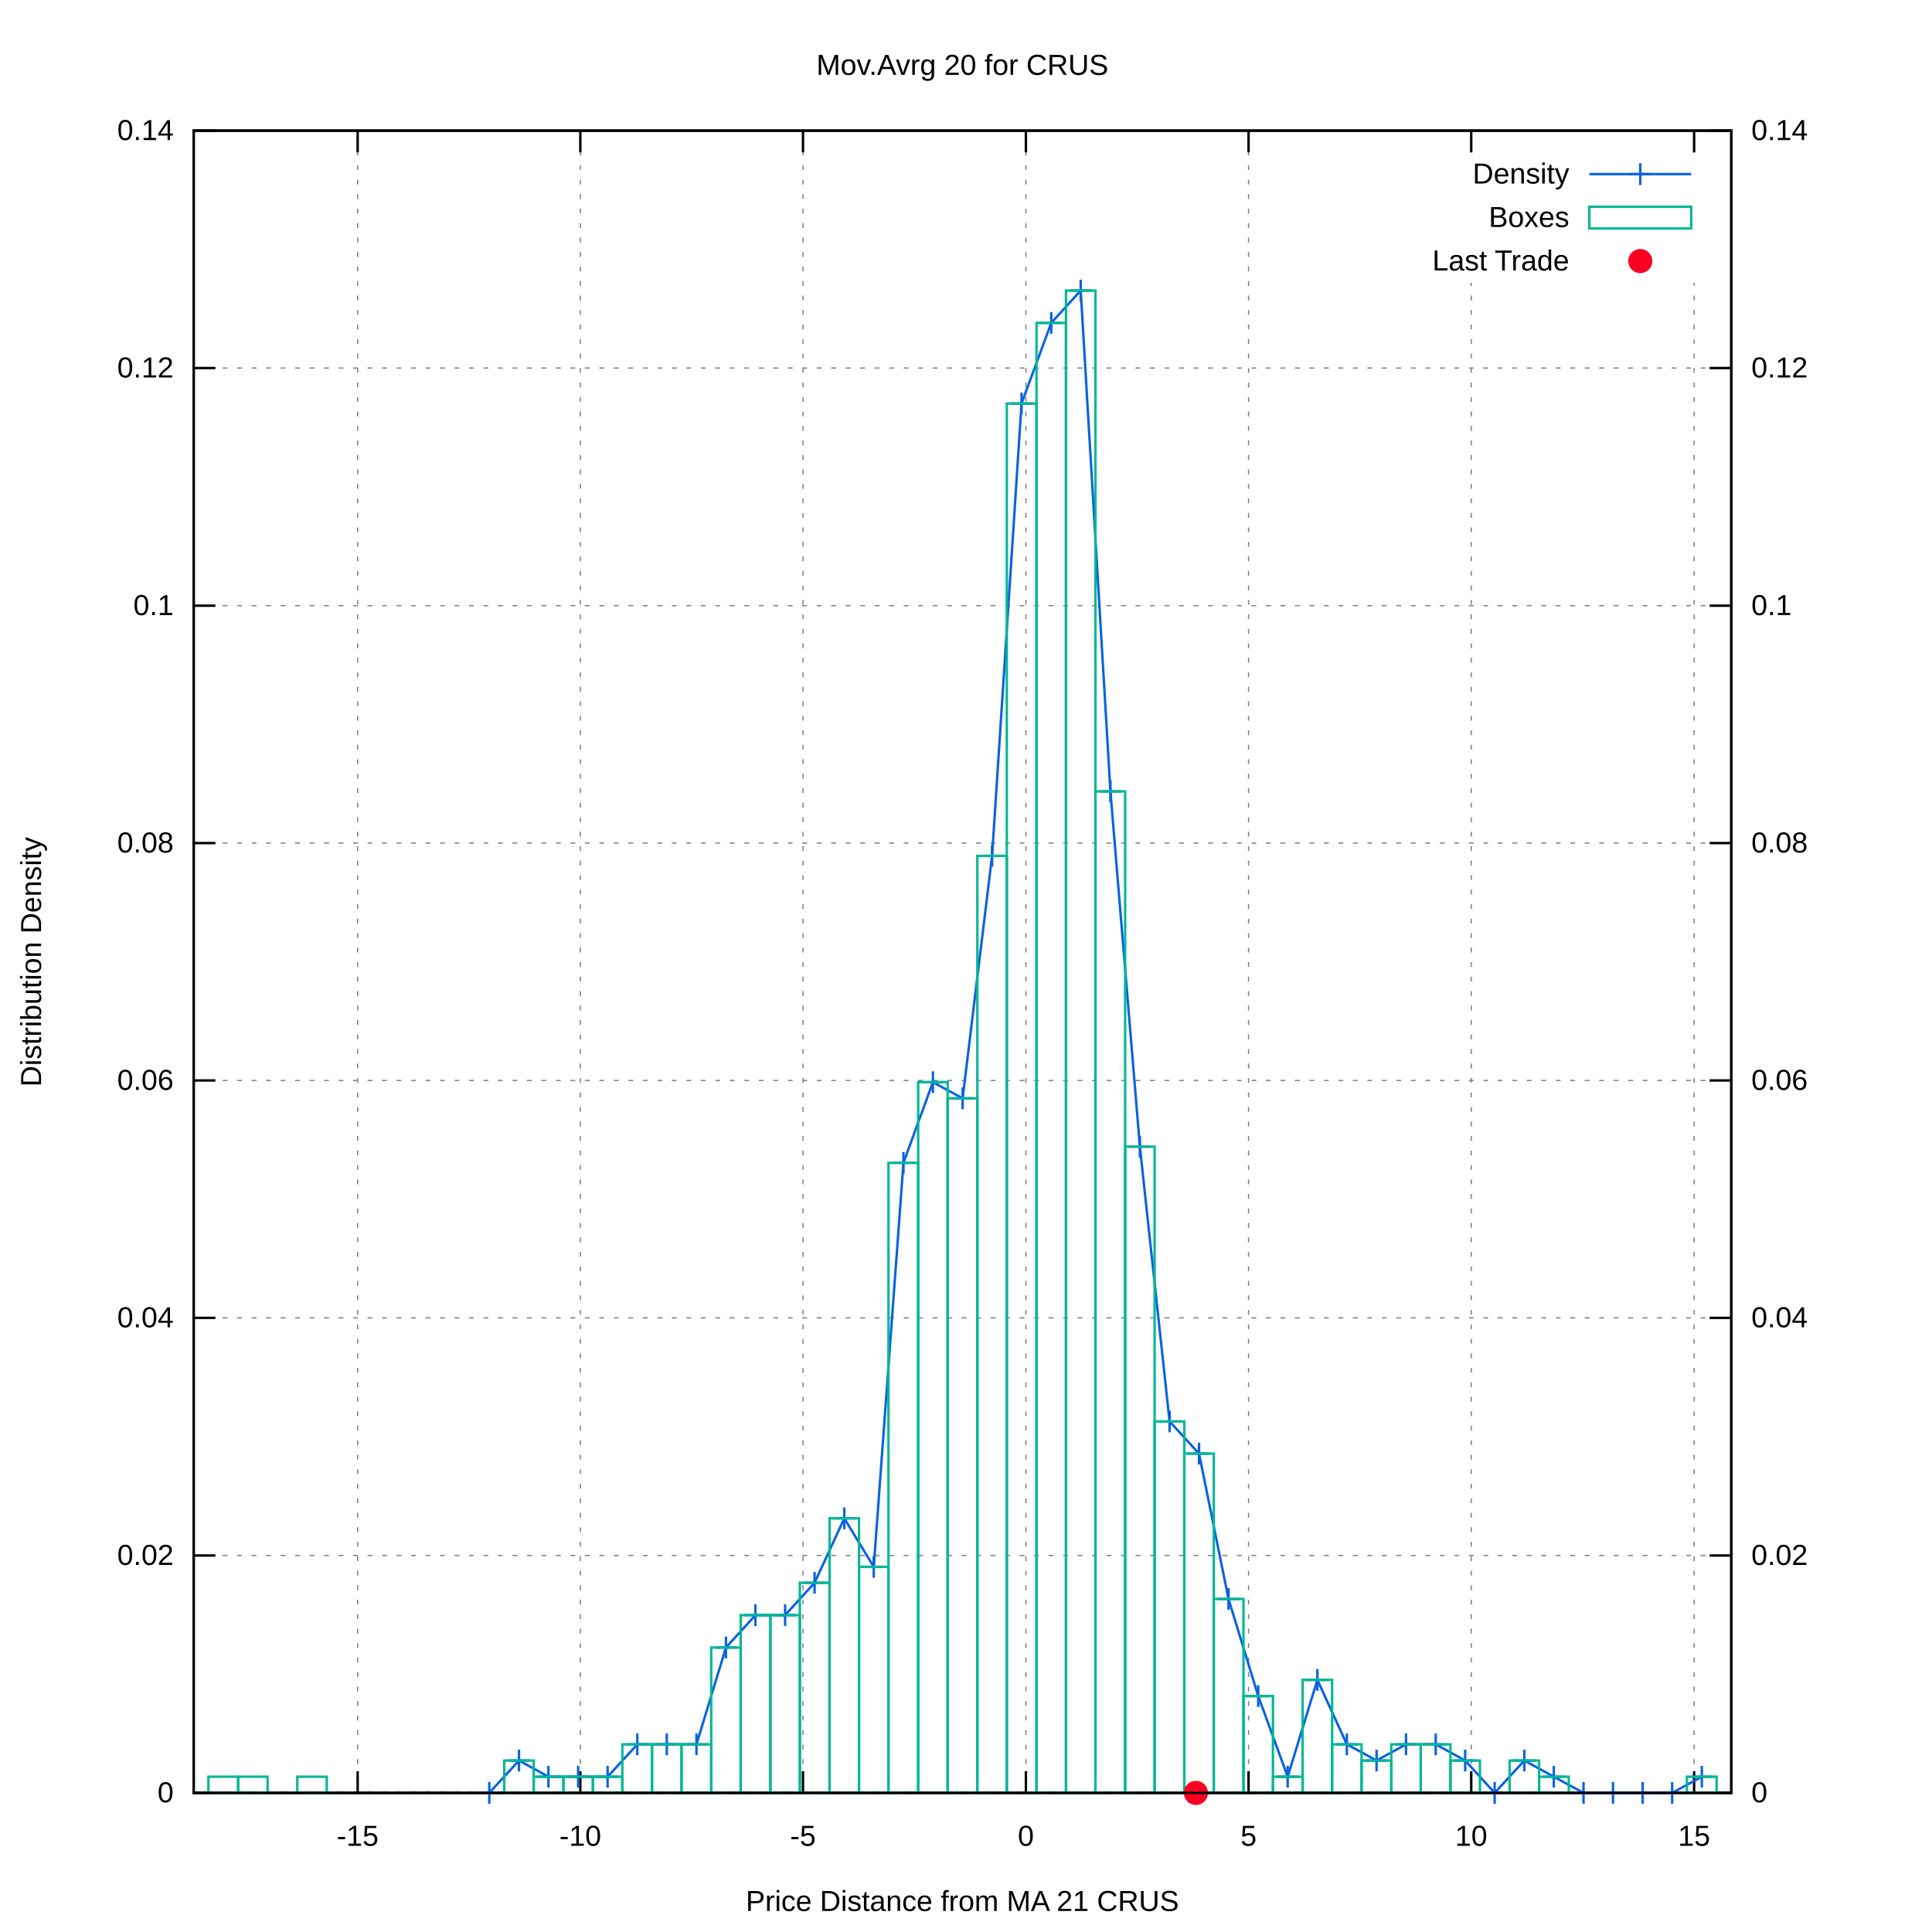
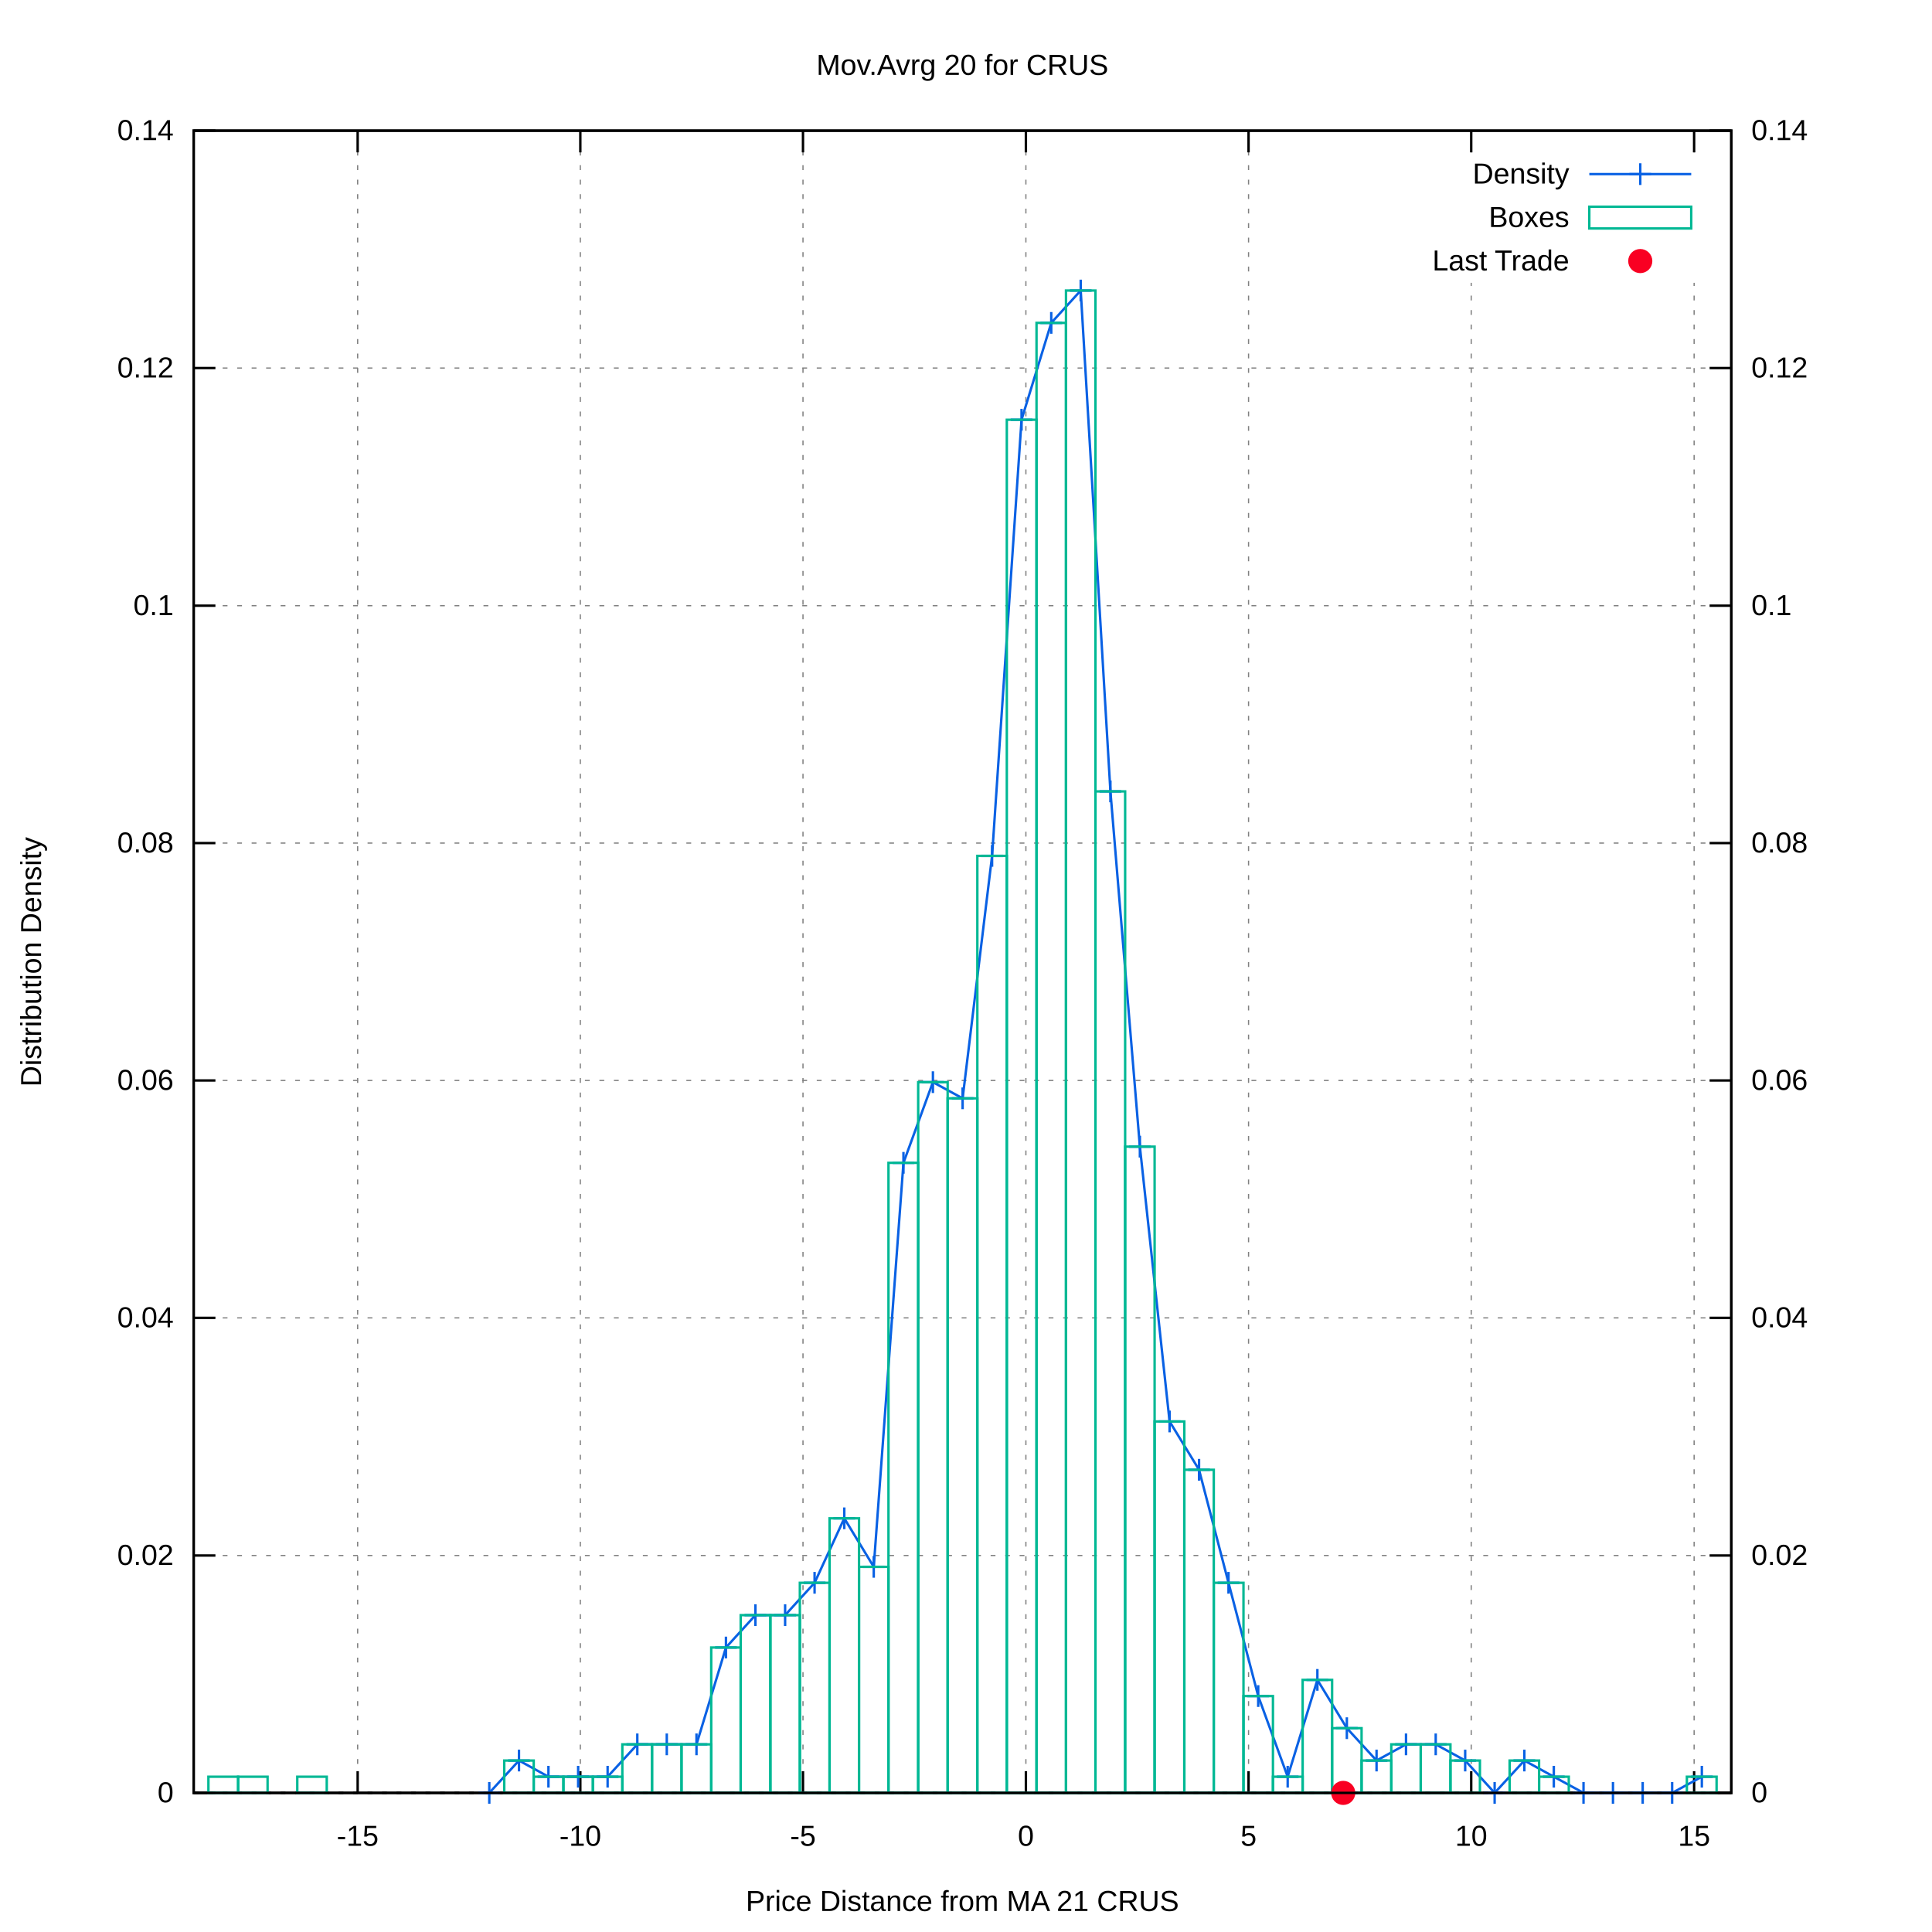
<svg xmlns="http://www.w3.org/2000/svg" xmlns:xlink="http://www.w3.org/1999/xlink" viewBox="0 0 800 800">
  <g id="gnuplot_canvas">
    <rect x="0" y="0" width="800" height="800" fill="#ffffff" />
    <defs>
      <circle id="gpDot" r="0.5" stroke-width="0.5" />
      <path id="gpPt0" stroke-width="0.222" stroke="currentColor" d="M-1,0 h2 M0,-1 v2" />
      <path id="gpPt1" stroke-width="0.222" stroke="currentColor" d="M-1,-1 L1,1 M1,-1 L-1,1" />
      <path id="gpPt2" stroke-width="0.222" stroke="currentColor" d="M-1,0 L1,0 M0,-1 L0,1 M-1,-1 L1,1 M-1,1 L1,-1" />
      <rect id="gpPt3" stroke-width="0.222" stroke="currentColor" x="-1" y="-1" width="2" height="2" />
      <rect id="gpPt4" stroke-width="0.222" stroke="currentColor" fill="currentColor" x="-1" y="-1" width="2" height="2" />
      <circle id="gpPt5" stroke-width="0.222" stroke="currentColor" cx="0" cy="0" r="1" />
      <use xlink:href="#gpPt5" id="gpPt6" fill="currentColor" stroke="none" />
      <path id="gpPt7" stroke-width="0.222" stroke="currentColor" d="M0,-1.33 L-1.33,0.67 L1.33,0.67 z" />
      <use xlink:href="#gpPt7" id="gpPt8" fill="currentColor" stroke="none" />
      <use xlink:href="#gpPt7" id="gpPt9" stroke="currentColor" transform="rotate(180)" />
      <use xlink:href="#gpPt9" id="gpPt10" fill="currentColor" stroke="none" />
      <use xlink:href="#gpPt3" id="gpPt11" stroke="currentColor" transform="rotate(45)" />
      <use xlink:href="#gpPt11" id="gpPt12" fill="currentColor" stroke="none" />
      <path id="gpPt13" stroke-width="0.222" stroke="currentColor" d="M0,1.330 L1.265,0.411 L0.782,-1.067 L-0.782,-1.076 L-1.265,0.411 z" />
      <use xlink:href="#gpPt13" id="gpPt14" fill="currentColor" stroke="none" />
      <filter id="textbox" filterUnits="objectBoundingBox" x="0" y="0" height="1" width="1">
        <feFlood flood-color="#FFFFFF" flood-opacity="1" result="bgnd" />
        <feComposite in="SourceGraphic" in2="bgnd" operator="atop" />
      </filter>
      <filter id="greybox" filterUnits="objectBoundingBox" x="0" y="0" height="1" width="1">
        <feFlood flood-color="lightgrey" flood-opacity="1" result="grey" />
        <feComposite in="SourceGraphic" in2="grey" operator="atop" />
      </filter>
    </defs>
    <g fill="none" color="#FFFFFF" stroke="black" stroke-width="1.00" stroke-linecap="butt" stroke-linejoin="miter">
</g>
    <g fill="none" color="black" stroke="currentColor" stroke-width="1.00" stroke-linecap="butt" stroke-linejoin="miter">
</g>
    <g fill="none" color="black" stroke="black" stroke-width="0.50" stroke-linecap="butt" stroke-linejoin="miter">
</g>
    <g fill="none" color="gray" stroke="currentColor" stroke-width="0.50" stroke-linecap="butt" stroke-linejoin="miter">
      <path stroke="gray" stroke-dasharray="2,4" class="gridline" d="M80.2,742.4 L716.9,742.4  " />
    </g>
    <g fill="none" color="gray" stroke="gray" stroke-width="1.00" stroke-linecap="butt" stroke-linejoin="miter">
</g>
    <g fill="none" color="black" stroke="currentColor" stroke-width="1.00" stroke-linecap="butt" stroke-linejoin="miter">
      <path stroke="black" d="M80.2,742.4 L89.2,742.4  " />
      <g transform="translate(71.9,746.3)" stroke="none" fill="black" font-family="arial" font-size="12.00" text-anchor="end">
        <text>
          <tspan font-family="arial"> 0</tspan>
        </text>
      </g>
    </g>
    <g fill="none" color="black" stroke="currentColor" stroke-width="1.00" stroke-linecap="butt" stroke-linejoin="miter">
</g>
    <g fill="none" color="black" stroke="black" stroke-width="0.50" stroke-linecap="butt" stroke-linejoin="miter">
</g>
    <g fill="none" color="gray" stroke="currentColor" stroke-width="0.50" stroke-linecap="butt" stroke-linejoin="miter">
      <path stroke="gray" stroke-dasharray="2,4" class="gridline" d="M80.2,644.1 L716.9,644.1  " />
    </g>
    <g fill="none" color="gray" stroke="gray" stroke-width="1.00" stroke-linecap="butt" stroke-linejoin="miter">
</g>
    <g fill="none" color="black" stroke="currentColor" stroke-width="1.00" stroke-linecap="butt" stroke-linejoin="miter">
      <path stroke="black" d="M80.2,644.1 L89.2,644.1  " />
      <g transform="translate(71.9,648.0)" stroke="none" fill="black" font-family="arial" font-size="12.00" text-anchor="end">
        <text>
          <tspan font-family="arial"> 0.02</tspan>
        </text>
      </g>
    </g>
    <g fill="none" color="black" stroke="currentColor" stroke-width="1.00" stroke-linecap="butt" stroke-linejoin="miter">
</g>
    <g fill="none" color="black" stroke="black" stroke-width="0.50" stroke-linecap="butt" stroke-linejoin="miter">
</g>
    <g fill="none" color="gray" stroke="currentColor" stroke-width="0.50" stroke-linecap="butt" stroke-linejoin="miter">
      <path stroke="gray" stroke-dasharray="2,4" class="gridline" d="M80.2,545.7 L716.9,545.7  " />
    </g>
    <g fill="none" color="gray" stroke="gray" stroke-width="1.00" stroke-linecap="butt" stroke-linejoin="miter">
</g>
    <g fill="none" color="black" stroke="currentColor" stroke-width="1.00" stroke-linecap="butt" stroke-linejoin="miter">
      <path stroke="black" d="M80.2,545.7 L89.2,545.7  " />
      <g transform="translate(71.9,549.6)" stroke="none" fill="black" font-family="arial" font-size="12.00" text-anchor="end">
        <text>
          <tspan font-family="arial"> 0.04</tspan>
        </text>
      </g>
    </g>
    <g fill="none" color="black" stroke="currentColor" stroke-width="1.00" stroke-linecap="butt" stroke-linejoin="miter">
</g>
    <g fill="none" color="black" stroke="black" stroke-width="0.50" stroke-linecap="butt" stroke-linejoin="miter">
</g>
    <g fill="none" color="gray" stroke="currentColor" stroke-width="0.50" stroke-linecap="butt" stroke-linejoin="miter">
      <path stroke="gray" stroke-dasharray="2,4" class="gridline" d="M80.2,447.4 L716.9,447.4  " />
    </g>
    <g fill="none" color="gray" stroke="gray" stroke-width="1.00" stroke-linecap="butt" stroke-linejoin="miter">
</g>
    <g fill="none" color="black" stroke="currentColor" stroke-width="1.00" stroke-linecap="butt" stroke-linejoin="miter">
      <path stroke="black" d="M80.2,447.4 L89.2,447.4  " />
      <g transform="translate(71.9,451.3)" stroke="none" fill="black" font-family="arial" font-size="12.00" text-anchor="end">
        <text>
          <tspan font-family="arial"> 0.06</tspan>
        </text>
      </g>
    </g>
    <g fill="none" color="black" stroke="currentColor" stroke-width="1.00" stroke-linecap="butt" stroke-linejoin="miter">
</g>
    <g fill="none" color="black" stroke="black" stroke-width="0.50" stroke-linecap="butt" stroke-linejoin="miter">
</g>
    <g fill="none" color="gray" stroke="currentColor" stroke-width="0.50" stroke-linecap="butt" stroke-linejoin="miter">
      <path stroke="gray" stroke-dasharray="2,4" class="gridline" d="M80.2,349.1 L716.9,349.1  " />
    </g>
    <g fill="none" color="gray" stroke="gray" stroke-width="1.00" stroke-linecap="butt" stroke-linejoin="miter">
</g>
    <g fill="none" color="black" stroke="currentColor" stroke-width="1.00" stroke-linecap="butt" stroke-linejoin="miter">
      <path stroke="black" d="M80.2,349.1 L89.2,349.1  " />
      <g transform="translate(71.9,353.0)" stroke="none" fill="black" font-family="arial" font-size="12.00" text-anchor="end">
        <text>
          <tspan font-family="arial"> 0.08</tspan>
        </text>
      </g>
    </g>
    <g fill="none" color="black" stroke="currentColor" stroke-width="1.00" stroke-linecap="butt" stroke-linejoin="miter">
</g>
    <g fill="none" color="black" stroke="black" stroke-width="0.50" stroke-linecap="butt" stroke-linejoin="miter">
</g>
    <g fill="none" color="gray" stroke="currentColor" stroke-width="0.50" stroke-linecap="butt" stroke-linejoin="miter">
      <path stroke="gray" stroke-dasharray="2,4" class="gridline" d="M80.2,250.8 L716.9,250.8  " />
    </g>
    <g fill="none" color="gray" stroke="gray" stroke-width="1.00" stroke-linecap="butt" stroke-linejoin="miter">
</g>
    <g fill="none" color="black" stroke="currentColor" stroke-width="1.00" stroke-linecap="butt" stroke-linejoin="miter">
      <path stroke="black" d="M80.2,250.8 L89.2,250.8  " />
      <g transform="translate(71.9,254.7)" stroke="none" fill="black" font-family="arial" font-size="12.00" text-anchor="end">
        <text>
          <tspan font-family="arial"> 0.1</tspan>
        </text>
      </g>
    </g>
    <g fill="none" color="black" stroke="currentColor" stroke-width="1.00" stroke-linecap="butt" stroke-linejoin="miter">
</g>
    <g fill="none" color="black" stroke="black" stroke-width="0.50" stroke-linecap="butt" stroke-linejoin="miter">
</g>
    <g fill="none" color="gray" stroke="currentColor" stroke-width="0.50" stroke-linecap="butt" stroke-linejoin="miter">
      <path stroke="gray" stroke-dasharray="2,4" class="gridline" d="M80.2,152.4 L716.9,152.4  " />
    </g>
    <g fill="none" color="gray" stroke="gray" stroke-width="1.00" stroke-linecap="butt" stroke-linejoin="miter">
</g>
    <g fill="none" color="black" stroke="currentColor" stroke-width="1.00" stroke-linecap="butt" stroke-linejoin="miter">
      <path stroke="black" d="M80.2,152.4 L89.2,152.4  " />
      <g transform="translate(71.9,156.3)" stroke="none" fill="black" font-family="arial" font-size="12.00" text-anchor="end">
        <text>
          <tspan font-family="arial"> 0.12</tspan>
        </text>
      </g>
    </g>
    <g fill="none" color="black" stroke="currentColor" stroke-width="1.00" stroke-linecap="butt" stroke-linejoin="miter">
</g>
    <g fill="none" color="black" stroke="black" stroke-width="0.50" stroke-linecap="butt" stroke-linejoin="miter">
</g>
    <g fill="none" color="gray" stroke="currentColor" stroke-width="0.50" stroke-linecap="butt" stroke-linejoin="miter">
      <path stroke="gray" stroke-dasharray="2,4" class="gridline" d="M80.2,54.1 L716.9,54.1  " />
    </g>
    <g fill="none" color="gray" stroke="gray" stroke-width="1.00" stroke-linecap="butt" stroke-linejoin="miter">
</g>
    <g fill="none" color="black" stroke="currentColor" stroke-width="1.00" stroke-linecap="butt" stroke-linejoin="miter">
      <path stroke="black" d="M80.2,54.1 L89.2,54.1  " />
      <g transform="translate(71.9,58.0)" stroke="none" fill="black" font-family="arial" font-size="12.00" text-anchor="end">
        <text>
          <tspan font-family="arial"> 0.14</tspan>
        </text>
      </g>
    </g>
    <g fill="none" color="black" stroke="currentColor" stroke-width="1.00" stroke-linecap="butt" stroke-linejoin="miter">
</g>
    <g fill="none" color="black" stroke="black" stroke-width="0.50" stroke-linecap="butt" stroke-linejoin="miter">
</g>
    <g fill="none" color="gray" stroke="currentColor" stroke-width="0.50" stroke-linecap="butt" stroke-linejoin="miter">
      <path stroke="gray" stroke-dasharray="2,4" class="gridline" d="M148.1,742.4 L148.1,54.1  " />
    </g>
    <g fill="none" color="gray" stroke="gray" stroke-width="1.00" stroke-linecap="butt" stroke-linejoin="miter">
</g>
    <g fill="none" color="black" stroke="currentColor" stroke-width="1.00" stroke-linecap="butt" stroke-linejoin="miter">
      <path stroke="black" d="M148.1,742.4 L148.1,733.4 M148.1,54.1 L148.1,63.1  " />
      <g transform="translate(148.1,764.3)" stroke="none" fill="black" font-family="arial" font-size="12.00" text-anchor="middle">
        <text>
          <tspan font-family="arial">-15</tspan>
        </text>
      </g>
    </g>
    <g fill="none" color="black" stroke="currentColor" stroke-width="1.00" stroke-linecap="butt" stroke-linejoin="miter">
</g>
    <g fill="none" color="black" stroke="black" stroke-width="0.50" stroke-linecap="butt" stroke-linejoin="miter">
</g>
    <g fill="none" color="gray" stroke="currentColor" stroke-width="0.50" stroke-linecap="butt" stroke-linejoin="miter">
      <path stroke="gray" stroke-dasharray="2,4" class="gridline" d="M240.3,742.4 L240.3,54.1  " />
    </g>
    <g fill="none" color="gray" stroke="gray" stroke-width="1.00" stroke-linecap="butt" stroke-linejoin="miter">
</g>
    <g fill="none" color="black" stroke="currentColor" stroke-width="1.00" stroke-linecap="butt" stroke-linejoin="miter">
      <path stroke="black" d="M240.3,742.4 L240.3,733.4 M240.3,54.1 L240.3,63.1  " />
      <g transform="translate(240.3,764.3)" stroke="none" fill="black" font-family="arial" font-size="12.00" text-anchor="middle">
        <text>
          <tspan font-family="arial">-10</tspan>
        </text>
      </g>
    </g>
    <g fill="none" color="black" stroke="currentColor" stroke-width="1.00" stroke-linecap="butt" stroke-linejoin="miter">
</g>
    <g fill="none" color="black" stroke="black" stroke-width="0.50" stroke-linecap="butt" stroke-linejoin="miter">
</g>
    <g fill="none" color="gray" stroke="currentColor" stroke-width="0.50" stroke-linecap="butt" stroke-linejoin="miter">
      <path stroke="gray" stroke-dasharray="2,4" class="gridline" d="M332.5,742.4 L332.5,54.1  " />
    </g>
    <g fill="none" color="gray" stroke="gray" stroke-width="1.00" stroke-linecap="butt" stroke-linejoin="miter">
</g>
    <g fill="none" color="black" stroke="currentColor" stroke-width="1.00" stroke-linecap="butt" stroke-linejoin="miter">
      <path stroke="black" d="M332.5,742.4 L332.5,733.4 M332.5,54.1 L332.5,63.1  " />
      <g transform="translate(332.5,764.3)" stroke="none" fill="black" font-family="arial" font-size="12.00" text-anchor="middle">
        <text>
          <tspan font-family="arial">-5</tspan>
        </text>
      </g>
    </g>
    <g fill="none" color="black" stroke="currentColor" stroke-width="1.00" stroke-linecap="butt" stroke-linejoin="miter">
</g>
    <g fill="none" color="black" stroke="black" stroke-width="0.50" stroke-linecap="butt" stroke-linejoin="miter">
</g>
    <g fill="none" color="gray" stroke="currentColor" stroke-width="0.50" stroke-linecap="butt" stroke-linejoin="miter">
      <path stroke="gray" stroke-dasharray="2,4" class="gridline" d="M424.8,742.4 L424.8,54.1  " />
    </g>
    <g fill="none" color="gray" stroke="gray" stroke-width="1.00" stroke-linecap="butt" stroke-linejoin="miter">
</g>
    <g fill="none" color="black" stroke="currentColor" stroke-width="1.00" stroke-linecap="butt" stroke-linejoin="miter">
      <path stroke="black" d="M424.8,742.4 L424.8,733.4 M424.8,54.1 L424.8,63.1  " />
      <g transform="translate(424.8,764.3)" stroke="none" fill="black" font-family="arial" font-size="12.00" text-anchor="middle">
        <text>
          <tspan font-family="arial"> 0</tspan>
        </text>
      </g>
    </g>
    <g fill="none" color="black" stroke="currentColor" stroke-width="1.00" stroke-linecap="butt" stroke-linejoin="miter">
</g>
    <g fill="none" color="black" stroke="black" stroke-width="0.50" stroke-linecap="butt" stroke-linejoin="miter">
</g>
    <g fill="none" color="gray" stroke="currentColor" stroke-width="0.50" stroke-linecap="butt" stroke-linejoin="miter">
      <path stroke="gray" stroke-dasharray="2,4" class="gridline" d="M517.0,742.4 L517.0,54.1  " />
    </g>
    <g fill="none" color="gray" stroke="gray" stroke-width="1.00" stroke-linecap="butt" stroke-linejoin="miter">
</g>
    <g fill="none" color="black" stroke="currentColor" stroke-width="1.00" stroke-linecap="butt" stroke-linejoin="miter">
      <path stroke="black" d="M517.0,742.4 L517.0,733.4 M517.0,54.1 L517.0,63.1  " />
      <g transform="translate(517.0,764.3)" stroke="none" fill="black" font-family="arial" font-size="12.00" text-anchor="middle">
        <text>
          <tspan font-family="arial"> 5</tspan>
        </text>
      </g>
    </g>
    <g fill="none" color="black" stroke="currentColor" stroke-width="1.00" stroke-linecap="butt" stroke-linejoin="miter">
</g>
    <g fill="none" color="black" stroke="black" stroke-width="0.50" stroke-linecap="butt" stroke-linejoin="miter">
</g>
    <g fill="none" color="gray" stroke="currentColor" stroke-width="0.50" stroke-linecap="butt" stroke-linejoin="miter">
      <path stroke="gray" stroke-dasharray="2,4" class="gridline" d="M609.2,742.4 L609.2,117.1 M609.2,63.1 L609.2,54.1  " />
    </g>
    <g fill="none" color="gray" stroke="gray" stroke-width="1.00" stroke-linecap="butt" stroke-linejoin="miter">
</g>
    <g fill="none" color="black" stroke="currentColor" stroke-width="1.00" stroke-linecap="butt" stroke-linejoin="miter">
      <path stroke="black" d="M609.2,742.4 L609.2,733.4 M609.2,54.1 L609.2,63.1  " />
      <g transform="translate(609.2,764.3)" stroke="none" fill="black" font-family="arial" font-size="12.00" text-anchor="middle">
        <text>
          <tspan font-family="arial"> 10</tspan>
        </text>
      </g>
    </g>
    <g fill="none" color="black" stroke="currentColor" stroke-width="1.00" stroke-linecap="butt" stroke-linejoin="miter">
</g>
    <g fill="none" color="black" stroke="black" stroke-width="0.50" stroke-linecap="butt" stroke-linejoin="miter">
</g>
    <g fill="none" color="gray" stroke="currentColor" stroke-width="0.50" stroke-linecap="butt" stroke-linejoin="miter">
      <path stroke="gray" stroke-dasharray="2,4" class="gridline" d="M701.5,742.4 L701.5,117.1 M701.5,63.1 L701.5,54.1  " />
    </g>
    <g fill="none" color="gray" stroke="gray" stroke-width="1.00" stroke-linecap="butt" stroke-linejoin="miter">
</g>
    <g fill="none" color="black" stroke="currentColor" stroke-width="1.00" stroke-linecap="butt" stroke-linejoin="miter">
      <path stroke="black" d="M701.5,742.4 L701.5,733.4 M701.5,54.1 L701.5,63.1  " />
      <g transform="translate(701.5,764.3)" stroke="none" fill="black" font-family="arial" font-size="12.00" text-anchor="middle">
        <text>
          <tspan font-family="arial"> 15</tspan>
        </text>
      </g>
    </g>
    <g fill="none" color="black" stroke="currentColor" stroke-width="1.00" stroke-linecap="butt" stroke-linejoin="miter">
      <path stroke="black" d="M716.9,742.4 L707.9,742.4  " />
      <g transform="translate(725.2,746.3)" stroke="none" fill="black" font-family="arial" font-size="12.00" text-anchor="start">
        <text>
          <tspan font-family="arial"> 0</tspan>
        </text>
      </g>
    </g>
    <g fill="none" color="black" stroke="currentColor" stroke-width="1.00" stroke-linecap="butt" stroke-linejoin="miter">
      <path stroke="black" d="M716.9,644.1 L707.9,644.1  " />
      <g transform="translate(725.2,648.0)" stroke="none" fill="black" font-family="arial" font-size="12.00" text-anchor="start">
        <text>
          <tspan font-family="arial"> 0.02</tspan>
        </text>
      </g>
    </g>
    <g fill="none" color="black" stroke="currentColor" stroke-width="1.00" stroke-linecap="butt" stroke-linejoin="miter">
      <path stroke="black" d="M716.9,545.7 L707.9,545.7  " />
      <g transform="translate(725.2,549.6)" stroke="none" fill="black" font-family="arial" font-size="12.00" text-anchor="start">
        <text>
          <tspan font-family="arial"> 0.04</tspan>
        </text>
      </g>
    </g>
    <g fill="none" color="black" stroke="currentColor" stroke-width="1.00" stroke-linecap="butt" stroke-linejoin="miter">
      <path stroke="black" d="M716.9,447.4 L707.9,447.4  " />
      <g transform="translate(725.2,451.3)" stroke="none" fill="black" font-family="arial" font-size="12.00" text-anchor="start">
        <text>
          <tspan font-family="arial"> 0.06</tspan>
        </text>
      </g>
    </g>
    <g fill="none" color="black" stroke="currentColor" stroke-width="1.00" stroke-linecap="butt" stroke-linejoin="miter">
      <path stroke="black" d="M716.9,349.1 L707.9,349.1  " />
      <g transform="translate(725.2,353.0)" stroke="none" fill="black" font-family="arial" font-size="12.00" text-anchor="start">
        <text>
          <tspan font-family="arial"> 0.08</tspan>
        </text>
      </g>
    </g>
    <g fill="none" color="black" stroke="currentColor" stroke-width="1.00" stroke-linecap="butt" stroke-linejoin="miter">
      <path stroke="black" d="M716.9,250.8 L707.9,250.8  " />
      <g transform="translate(725.2,254.7)" stroke="none" fill="black" font-family="arial" font-size="12.00" text-anchor="start">
        <text>
          <tspan font-family="arial"> 0.1</tspan>
        </text>
      </g>
    </g>
    <g fill="none" color="black" stroke="currentColor" stroke-width="1.00" stroke-linecap="butt" stroke-linejoin="miter">
      <path stroke="black" d="M716.9,152.4 L707.9,152.4  " />
      <g transform="translate(725.2,156.3)" stroke="none" fill="black" font-family="arial" font-size="12.00" text-anchor="start">
        <text>
          <tspan font-family="arial"> 0.12</tspan>
        </text>
      </g>
    </g>
    <g fill="none" color="black" stroke="currentColor" stroke-width="1.00" stroke-linecap="butt" stroke-linejoin="miter">
      <path stroke="black" d="M716.9,54.1 L707.9,54.1  " />
      <g transform="translate(725.2,58.0)" stroke="none" fill="black" font-family="arial" font-size="12.00" text-anchor="start">
        <text>
          <tspan font-family="arial"> 0.14</tspan>
        </text>
      </g>
    </g>
    <g fill="none" color="black" stroke="currentColor" stroke-width="1.00" stroke-linecap="butt" stroke-linejoin="miter">
</g>
    <g fill="none" color="gray" stroke="currentColor" stroke-width="1.00" stroke-linecap="butt" stroke-linejoin="miter">
      <path stroke="black" stroke-dasharray="2,4" d="M80.2,742.4 L716.9,742.4  " />
    </g>
    <g fill="none" color="black" stroke="currentColor" stroke-width="1.00" stroke-linecap="butt" stroke-linejoin="miter">
      <path stroke="black" d="M80.2,54.1 L80.2,742.4 L716.9,742.4 L716.9,54.1 L80.2,54.1 Z  " />
    </g>
    <g fill="none" color="black" stroke="currentColor" stroke-width="1.00" stroke-linecap="butt" stroke-linejoin="miter">
      <g transform="translate(17.0,398.3) rotate(270)" stroke="none" fill="black" font-family="arial" font-size="12.00" text-anchor="middle">
        <text>
          <tspan font-family="arial">Distribution Density</tspan>
        </text>
      </g>
    </g>
    <g fill="none" color="black" stroke="currentColor" stroke-width="1.00" stroke-linecap="butt" stroke-linejoin="miter">
      <g transform="translate(398.5,791.3)" stroke="none" fill="black" font-family="arial" font-size="12.00" text-anchor="middle">
        <text>
          <tspan font-family="arial">Price Distance from MA 21 CRUS</tspan>
        </text>
      </g>
    </g>
    <g fill="none" color="black" stroke="currentColor" stroke-width="1.00" stroke-linecap="butt" stroke-linejoin="miter">
      <g transform="translate(398.5,31.0)" stroke="none" fill="black" font-family="arial" font-size="12.00" text-anchor="middle">
        <text>
          <tspan font-family="arial">Mov.Avrg 20 for CRUS </tspan>
        </text>
      </g>
    </g>
    <g id="gnuplot_plot_1">
      <g fill="none" color="black" stroke="currentColor" stroke-width="1.00" stroke-linecap="butt" stroke-linejoin="miter">
        <g transform="translate(649.8,76.0)" stroke="none" fill="black" font-family="arial" font-size="12.00" text-anchor="end">
          <text>
            <tspan font-family="arial">Density</tspan>
          </text>
        </g>
      </g>
      <g fill="none" color="black" stroke="currentColor" stroke-width="1.00" stroke-linecap="butt" stroke-linejoin="miter">
-         <path stroke="rgb(  9,  97, 228)" d="M658.1,72.1 L700.3,72.1 M202.6,742.4 L214.9,729.0 L227.1,735.7 L239.4,735.7 L251.6,735.7 L263.9,722.3   L276.1,722.3 L288.4,722.3 L300.6,682.2 L312.8,668.8 L325.1,668.8 L337.3,655.4 L349.6,628.7 L361.8,648.8   L374.1,481.5 L386.3,448.1 L398.6,454.8 L410.8,354.4 L423.0,167.1 L435.3,133.7 L447.5,120.3 L459.8,327.7   L472.0,474.8 L484.3,588.6 L496.5,601.9 L508.7,662.1 L521.0,702.3 L533.2,735.7 L545.5,695.6 L557.7,722.3   L570.0,729.0 L582.2,722.3 L594.5,722.3 L606.7,729.0 L618.9,742.4 L631.2,729.0 L643.4,735.7 L655.7,742.4   L667.9,742.4 L680.2,742.4 L692.4,742.4 L704.7,735.7  " />
+         <path stroke="rgb(  9,  97, 228)" d="M658.1,72.1 L700.3,72.1 M202.6,742.4 L214.9,729.0 L227.1,735.7 L239.4,735.7 L251.6,735.7 L263.9,722.3   L276.1,722.3 L288.4,722.3 L300.6,682.2 L312.8,668.8 L325.1,668.8 L337.3,655.4 L349.6,628.7 L361.8,648.8   L374.1,481.5 L386.3,448.1 L398.6,454.8 L410.8,354.4 L423.0,173.8 L435.3,133.7 L447.5,120.3 L459.8,327.7   L472.0,474.8 L484.3,588.6 L496.5,608.6 L508.7,655.4 L521.0,702.3 L533.2,735.7 L545.5,695.6 L557.7,715.6   L570.0,729.0 L582.2,722.3 L594.5,722.3 L606.7,729.0 L618.9,742.4 L631.2,729.0 L643.4,735.7 L655.7,742.4   L667.9,742.4 L680.2,742.4 L692.4,742.4 L704.7,735.7  " />
        <use xlink:href="#gpPt0" transform="translate(202.6,742.4) scale(4.50)" color="rgb(  9,  97, 228)" />
        <use xlink:href="#gpPt0" transform="translate(214.9,729.0) scale(4.50)" color="rgb(  9,  97, 228)" />
        <use xlink:href="#gpPt0" transform="translate(227.1,735.7) scale(4.50)" color="rgb(  9,  97, 228)" />
        <use xlink:href="#gpPt0" transform="translate(239.4,735.7) scale(4.50)" color="rgb(  9,  97, 228)" />
        <use xlink:href="#gpPt0" transform="translate(251.6,735.7) scale(4.50)" color="rgb(  9,  97, 228)" />
        <use xlink:href="#gpPt0" transform="translate(263.9,722.3) scale(4.50)" color="rgb(  9,  97, 228)" />
        <use xlink:href="#gpPt0" transform="translate(276.1,722.3) scale(4.50)" color="rgb(  9,  97, 228)" />
        <use xlink:href="#gpPt0" transform="translate(288.4,722.3) scale(4.50)" color="rgb(  9,  97, 228)" />
        <use xlink:href="#gpPt0" transform="translate(300.6,682.2) scale(4.50)" color="rgb(  9,  97, 228)" />
        <use xlink:href="#gpPt0" transform="translate(312.8,668.8) scale(4.50)" color="rgb(  9,  97, 228)" />
        <use xlink:href="#gpPt0" transform="translate(325.1,668.8) scale(4.50)" color="rgb(  9,  97, 228)" />
        <use xlink:href="#gpPt0" transform="translate(337.3,655.4) scale(4.50)" color="rgb(  9,  97, 228)" />
        <use xlink:href="#gpPt0" transform="translate(349.6,628.7) scale(4.50)" color="rgb(  9,  97, 228)" />
        <use xlink:href="#gpPt0" transform="translate(361.8,648.8) scale(4.50)" color="rgb(  9,  97, 228)" />
        <use xlink:href="#gpPt0" transform="translate(374.1,481.5) scale(4.50)" color="rgb(  9,  97, 228)" />
        <use xlink:href="#gpPt0" transform="translate(386.3,448.1) scale(4.50)" color="rgb(  9,  97, 228)" />
        <use xlink:href="#gpPt0" transform="translate(398.6,454.8) scale(4.50)" color="rgb(  9,  97, 228)" />
        <use xlink:href="#gpPt0" transform="translate(410.8,354.4) scale(4.50)" color="rgb(  9,  97, 228)" />
-         <use xlink:href="#gpPt0" transform="translate(423.0,167.1) scale(4.50)" color="rgb(  9,  97, 228)" />
+         <use xlink:href="#gpPt0" transform="translate(423.0,173.8) scale(4.50)" color="rgb(  9,  97, 228)" />
        <use xlink:href="#gpPt0" transform="translate(435.3,133.7) scale(4.50)" color="rgb(  9,  97, 228)" />
        <use xlink:href="#gpPt0" transform="translate(447.5,120.3) scale(4.50)" color="rgb(  9,  97, 228)" />
        <use xlink:href="#gpPt0" transform="translate(459.8,327.7) scale(4.50)" color="rgb(  9,  97, 228)" />
        <use xlink:href="#gpPt0" transform="translate(472.0,474.8) scale(4.50)" color="rgb(  9,  97, 228)" />
        <use xlink:href="#gpPt0" transform="translate(484.3,588.6) scale(4.50)" color="rgb(  9,  97, 228)" />
-         <use xlink:href="#gpPt0" transform="translate(496.5,601.9) scale(4.50)" color="rgb(  9,  97, 228)" />
-         <use xlink:href="#gpPt0" transform="translate(508.7,662.1) scale(4.50)" color="rgb(  9,  97, 228)" />
+         <use xlink:href="#gpPt0" transform="translate(496.5,608.6) scale(4.50)" color="rgb(  9,  97, 228)" />
+         <use xlink:href="#gpPt0" transform="translate(508.7,655.4) scale(4.50)" color="rgb(  9,  97, 228)" />
        <use xlink:href="#gpPt0" transform="translate(521.0,702.3) scale(4.50)" color="rgb(  9,  97, 228)" />
        <use xlink:href="#gpPt0" transform="translate(533.2,735.7) scale(4.50)" color="rgb(  9,  97, 228)" />
        <use xlink:href="#gpPt0" transform="translate(545.5,695.6) scale(4.50)" color="rgb(  9,  97, 228)" />
-         <use xlink:href="#gpPt0" transform="translate(557.7,722.3) scale(4.50)" color="rgb(  9,  97, 228)" />
+         <use xlink:href="#gpPt0" transform="translate(557.7,715.6) scale(4.50)" color="rgb(  9,  97, 228)" />
        <use xlink:href="#gpPt0" transform="translate(570.0,729.0) scale(4.50)" color="rgb(  9,  97, 228)" />
        <use xlink:href="#gpPt0" transform="translate(582.2,722.3) scale(4.50)" color="rgb(  9,  97, 228)" />
        <use xlink:href="#gpPt0" transform="translate(594.5,722.3) scale(4.50)" color="rgb(  9,  97, 228)" />
        <use xlink:href="#gpPt0" transform="translate(606.7,729.0) scale(4.50)" color="rgb(  9,  97, 228)" />
        <use xlink:href="#gpPt0" transform="translate(618.9,742.4) scale(4.50)" color="rgb(  9,  97, 228)" />
        <use xlink:href="#gpPt0" transform="translate(631.2,729.0) scale(4.50)" color="rgb(  9,  97, 228)" />
        <use xlink:href="#gpPt0" transform="translate(643.4,735.7) scale(4.50)" color="rgb(  9,  97, 228)" />
        <use xlink:href="#gpPt0" transform="translate(655.7,742.4) scale(4.50)" color="rgb(  9,  97, 228)" />
        <use xlink:href="#gpPt0" transform="translate(667.9,742.4) scale(4.50)" color="rgb(  9,  97, 228)" />
        <use xlink:href="#gpPt0" transform="translate(680.2,742.4) scale(4.50)" color="rgb(  9,  97, 228)" />
        <use xlink:href="#gpPt0" transform="translate(692.4,742.4) scale(4.50)" color="rgb(  9,  97, 228)" />
        <use xlink:href="#gpPt0" transform="translate(704.7,735.7) scale(4.50)" color="rgb(  9,  97, 228)" />
        <use xlink:href="#gpPt0" transform="translate(679.2,72.1) scale(4.50)" color="rgb(  9,  97, 228)" />
      </g>
    </g>
    <g id="gnuplot_plot_2">
      <g fill="none" color="black" stroke="currentColor" stroke-width="1.00" stroke-linecap="butt" stroke-linejoin="miter">
        <g transform="translate(649.8,94.0)" stroke="none" fill="black" font-family="arial" font-size="12.00" text-anchor="end">
          <text>
            <tspan font-family="arial">Boxes</tspan>
          </text>
        </g>
      </g>
      <g fill="none" color="black" stroke="currentColor" stroke-width="1.00" stroke-linecap="butt" stroke-linejoin="miter">
        <path stroke="rgb(  0, 184, 148)" d="M658.1,94.6 L700.3,94.6 L700.3,85.6 L658.1,85.6 L658.1,94.6 Z  " />
        <path stroke="rgb(  0, 184, 148)" d="M86.3,742.4 L86.3,735.7 L98.6,735.7 L98.6,742.4 L86.3,742.4 Z  " />
        <path stroke="rgb(  0, 184, 148)" d="M98.6,742.4 L98.6,735.7 L110.8,735.7 L110.8,742.4 L98.6,742.4 Z  " />
        <path stroke="rgb(  0, 184, 148)" d="M123.1,742.4 L123.1,735.7 L135.3,735.7 L135.3,742.4 L123.1,742.4 Z  " />
        <path stroke="rgb(  0, 184, 148)" d="M208.8,742.4 L208.8,729.0 L221.0,729.0 L221.0,742.4 L208.8,742.4 Z  " />
        <path stroke="rgb(  0, 184, 148)" d="M221.0,742.4 L221.0,735.7 L233.3,735.7 L233.3,742.4 L221.0,742.4 Z  " />
        <path stroke="rgb(  0, 184, 148)" d="M233.3,742.4 L233.3,735.7 L245.5,735.7 L245.5,742.4 L233.3,742.4 Z  " />
        <path stroke="rgb(  0, 184, 148)" d="M245.5,742.4 L245.5,735.7 L257.7,735.7 L257.7,742.4 L245.5,742.4 Z  " />
        <path stroke="rgb(  0, 184, 148)" d="M257.7,742.4 L257.7,722.3 L270.0,722.3 L270.0,742.4 L257.7,742.4 Z  " />
        <path stroke="rgb(  0, 184, 148)" d="M270.0,742.4 L270.0,722.3 L282.2,722.3 L282.2,742.4 L270.0,742.4 Z  " />
        <path stroke="rgb(  0, 184, 148)" d="M282.2,742.4 L282.2,722.3 L294.5,722.3 L294.5,742.4 L282.2,742.4 Z  " />
        <path stroke="rgb(  0, 184, 148)" d="M294.5,742.4 L294.5,682.2 L306.7,682.2 L306.7,742.4 L294.5,742.4 Z  " />
        <path stroke="rgb(  0, 184, 148)" d="M306.7,742.4 L306.7,668.8 L319.0,668.8 L319.0,742.4 L306.7,742.4 Z  " />
        <path stroke="rgb(  0, 184, 148)" d="M319.0,742.4 L319.0,668.8 L331.2,668.8 L331.2,742.4 L319.0,742.4 Z  " />
        <path stroke="rgb(  0, 184, 148)" d="M331.2,742.4 L331.2,655.4 L343.5,655.4 L343.5,742.4 L331.2,742.4 Z  " />
        <path stroke="rgb(  0, 184, 148)" d="M343.5,742.4 L343.5,628.7 L355.7,628.7 L355.7,742.4 L343.5,742.4 Z  " />
        <path stroke="rgb(  0, 184, 148)" d="M355.7,742.4 L355.7,648.8 L367.9,648.8 L367.9,742.4 L355.7,742.4 Z  " />
        <path stroke="rgb(  0, 184, 148)" d="M367.9,742.4 L367.9,481.5 L380.2,481.5 L380.2,742.4 L367.9,742.4 Z  " />
        <path stroke="rgb(  0, 184, 148)" d="M380.2,742.4 L380.2,448.1 L392.4,448.1 L392.4,742.4 L380.2,742.4 Z  " />
        <path stroke="rgb(  0, 184, 148)" d="M392.4,742.4 L392.4,454.8 L404.7,454.8 L404.7,742.4 L392.4,742.4 Z  " />
        <path stroke="rgb(  0, 184, 148)" d="M404.7,742.4 L404.7,354.4 L416.9,354.4 L416.9,742.4 L404.7,742.4 Z  " />
-         <path stroke="rgb(  0, 184, 148)" d="M416.9,742.4 L416.9,167.1 L429.2,167.1 L429.2,742.4 L416.9,742.4 Z  " />
+         <path stroke="rgb(  0, 184, 148)" d="M416.9,742.4 L416.9,173.8 L429.2,173.8 L429.2,742.4 L416.9,742.4 Z  " />
        <path stroke="rgb(  0, 184, 148)" d="M429.2,742.4 L429.2,133.7 L441.4,133.7 L441.4,742.4 L429.2,742.4 Z  " />
        <path stroke="rgb(  0, 184, 148)" d="M441.4,742.4 L441.4,120.3 L453.6,120.3 L453.6,742.4 L441.4,742.4 Z  " />
        <path stroke="rgb(  0, 184, 148)" d="M453.6,742.4 L453.6,327.7 L465.9,327.7 L465.9,742.4 L453.6,742.4 Z  " />
        <path stroke="rgb(  0, 184, 148)" d="M465.9,742.4 L465.9,474.8 L478.1,474.8 L478.1,742.4 L465.9,742.4 Z  " />
        <path stroke="rgb(  0, 184, 148)" d="M478.1,742.4 L478.1,588.6 L490.4,588.6 L490.4,742.4 L478.1,742.4 Z  " />
-         <path stroke="rgb(  0, 184, 148)" d="M490.4,742.4 L490.4,601.9 L502.6,601.9 L502.6,742.4 L490.4,742.4 Z  " />
-         <path stroke="rgb(  0, 184, 148)" d="M502.6,742.4 L502.6,662.1 L514.9,662.1 L514.9,742.4 L502.6,742.4 Z  " />
+         <path stroke="rgb(  0, 184, 148)" d="M490.4,742.4 L490.4,608.6 L502.6,608.6 L502.6,742.4 L490.4,742.4 Z  " />
+         <path stroke="rgb(  0, 184, 148)" d="M502.6,742.4 L502.6,655.4 L514.9,655.4 L514.9,742.4 L502.6,742.4 Z  " />
        <path stroke="rgb(  0, 184, 148)" d="M514.9,742.4 L514.9,702.3 L527.1,702.3 L527.1,742.4 L514.9,742.4 Z  " />
        <path stroke="rgb(  0, 184, 148)" d="M527.1,742.4 L527.1,735.7 L539.4,735.7 L539.4,742.4 L527.1,742.4 Z  " />
        <path stroke="rgb(  0, 184, 148)" d="M539.4,742.4 L539.4,695.6 L551.6,695.6 L551.6,742.4 L539.4,742.4 Z  " />
-         <path stroke="rgb(  0, 184, 148)" d="M551.6,742.4 L551.6,722.3 L563.8,722.3 L563.8,742.4 L551.6,742.4 Z  " />
+         <path stroke="rgb(  0, 184, 148)" d="M551.6,742.4 L551.6,715.6 L563.8,715.6 L563.8,742.4 L551.6,742.4 Z  " />
        <path stroke="rgb(  0, 184, 148)" d="M563.8,742.4 L563.8,729.0 L576.1,729.0 L576.1,742.4 L563.8,742.4 Z  " />
        <path stroke="rgb(  0, 184, 148)" d="M576.1,742.4 L576.1,722.3 L588.3,722.3 L588.3,742.4 L576.1,742.4 Z  " />
        <path stroke="rgb(  0, 184, 148)" d="M588.3,742.4 L588.3,722.3 L600.6,722.3 L600.6,742.4 L588.3,742.4 Z  " />
        <path stroke="rgb(  0, 184, 148)" d="M600.6,742.4 L600.6,729.0 L612.8,729.0 L612.8,742.4 L600.6,742.4 Z  " />
        <path stroke="rgb(  0, 184, 148)" d="M625.1,742.4 L625.1,729.0 L637.3,729.0 L637.3,742.4 L625.1,742.4 Z  " />
        <path stroke="rgb(  0, 184, 148)" d="M637.3,742.4 L637.3,735.7 L649.6,735.7 L649.6,742.4 L637.3,742.4 Z  " />
        <path stroke="rgb(  0, 184, 148)" d="M698.5,742.4 L698.5,735.7 L710.8,735.7 L710.8,742.4 L698.5,742.4 Z  " />
      </g>
    </g>
    <g id="gnuplot_plot_3">
      <g fill="none" color="black" stroke="currentColor" stroke-width="1.00" stroke-linecap="butt" stroke-linejoin="miter">
        <g transform="translate(649.8,112.0)" stroke="none" fill="black" font-family="arial" font-size="12.00" text-anchor="end">
          <text>
            <tspan font-family="arial">Last Trade</tspan>
          </text>
        </g>
      </g>
      <g fill="none" color="black" stroke="currentColor" stroke-width="1.00" stroke-linecap="butt" stroke-linejoin="miter">
-         <use xlink:href="#gpPt6" transform="translate(495.2,742.4) scale(4.50)" color="rgb(249,   0,  34)" />
+         <use xlink:href="#gpPt6" transform="translate(556.2,742.4) scale(4.50)" color="rgb(249,   0,  34)" />
        <use xlink:href="#gpPt6" transform="translate(679.2,108.1) scale(4.50)" color="rgb(249,   0,  34)" />
      </g>
    </g>
    <g fill="none" color="#FFFFFF" stroke="rgb(249,   0,  34)" stroke-width="2.00" stroke-linecap="butt" stroke-linejoin="miter">
</g>
    <g fill="none" color="black" stroke="currentColor" stroke-width="2.00" stroke-linecap="butt" stroke-linejoin="miter">
</g>
    <g fill="none" color="black" stroke="black" stroke-width="1.00" stroke-linecap="butt" stroke-linejoin="miter">
</g>
    <g fill="none" color="black" stroke="currentColor" stroke-width="1.00" stroke-linecap="butt" stroke-linejoin="miter">
      <path stroke="black" d="M80.2,54.1 L80.2,742.4 L716.9,742.4 L716.9,54.1 L80.2,54.1 Z  " />
    </g>
    <g fill="none" color="black" stroke="currentColor" stroke-width="1.00" stroke-linecap="butt" stroke-linejoin="miter">
</g>
  </g>
</svg>
